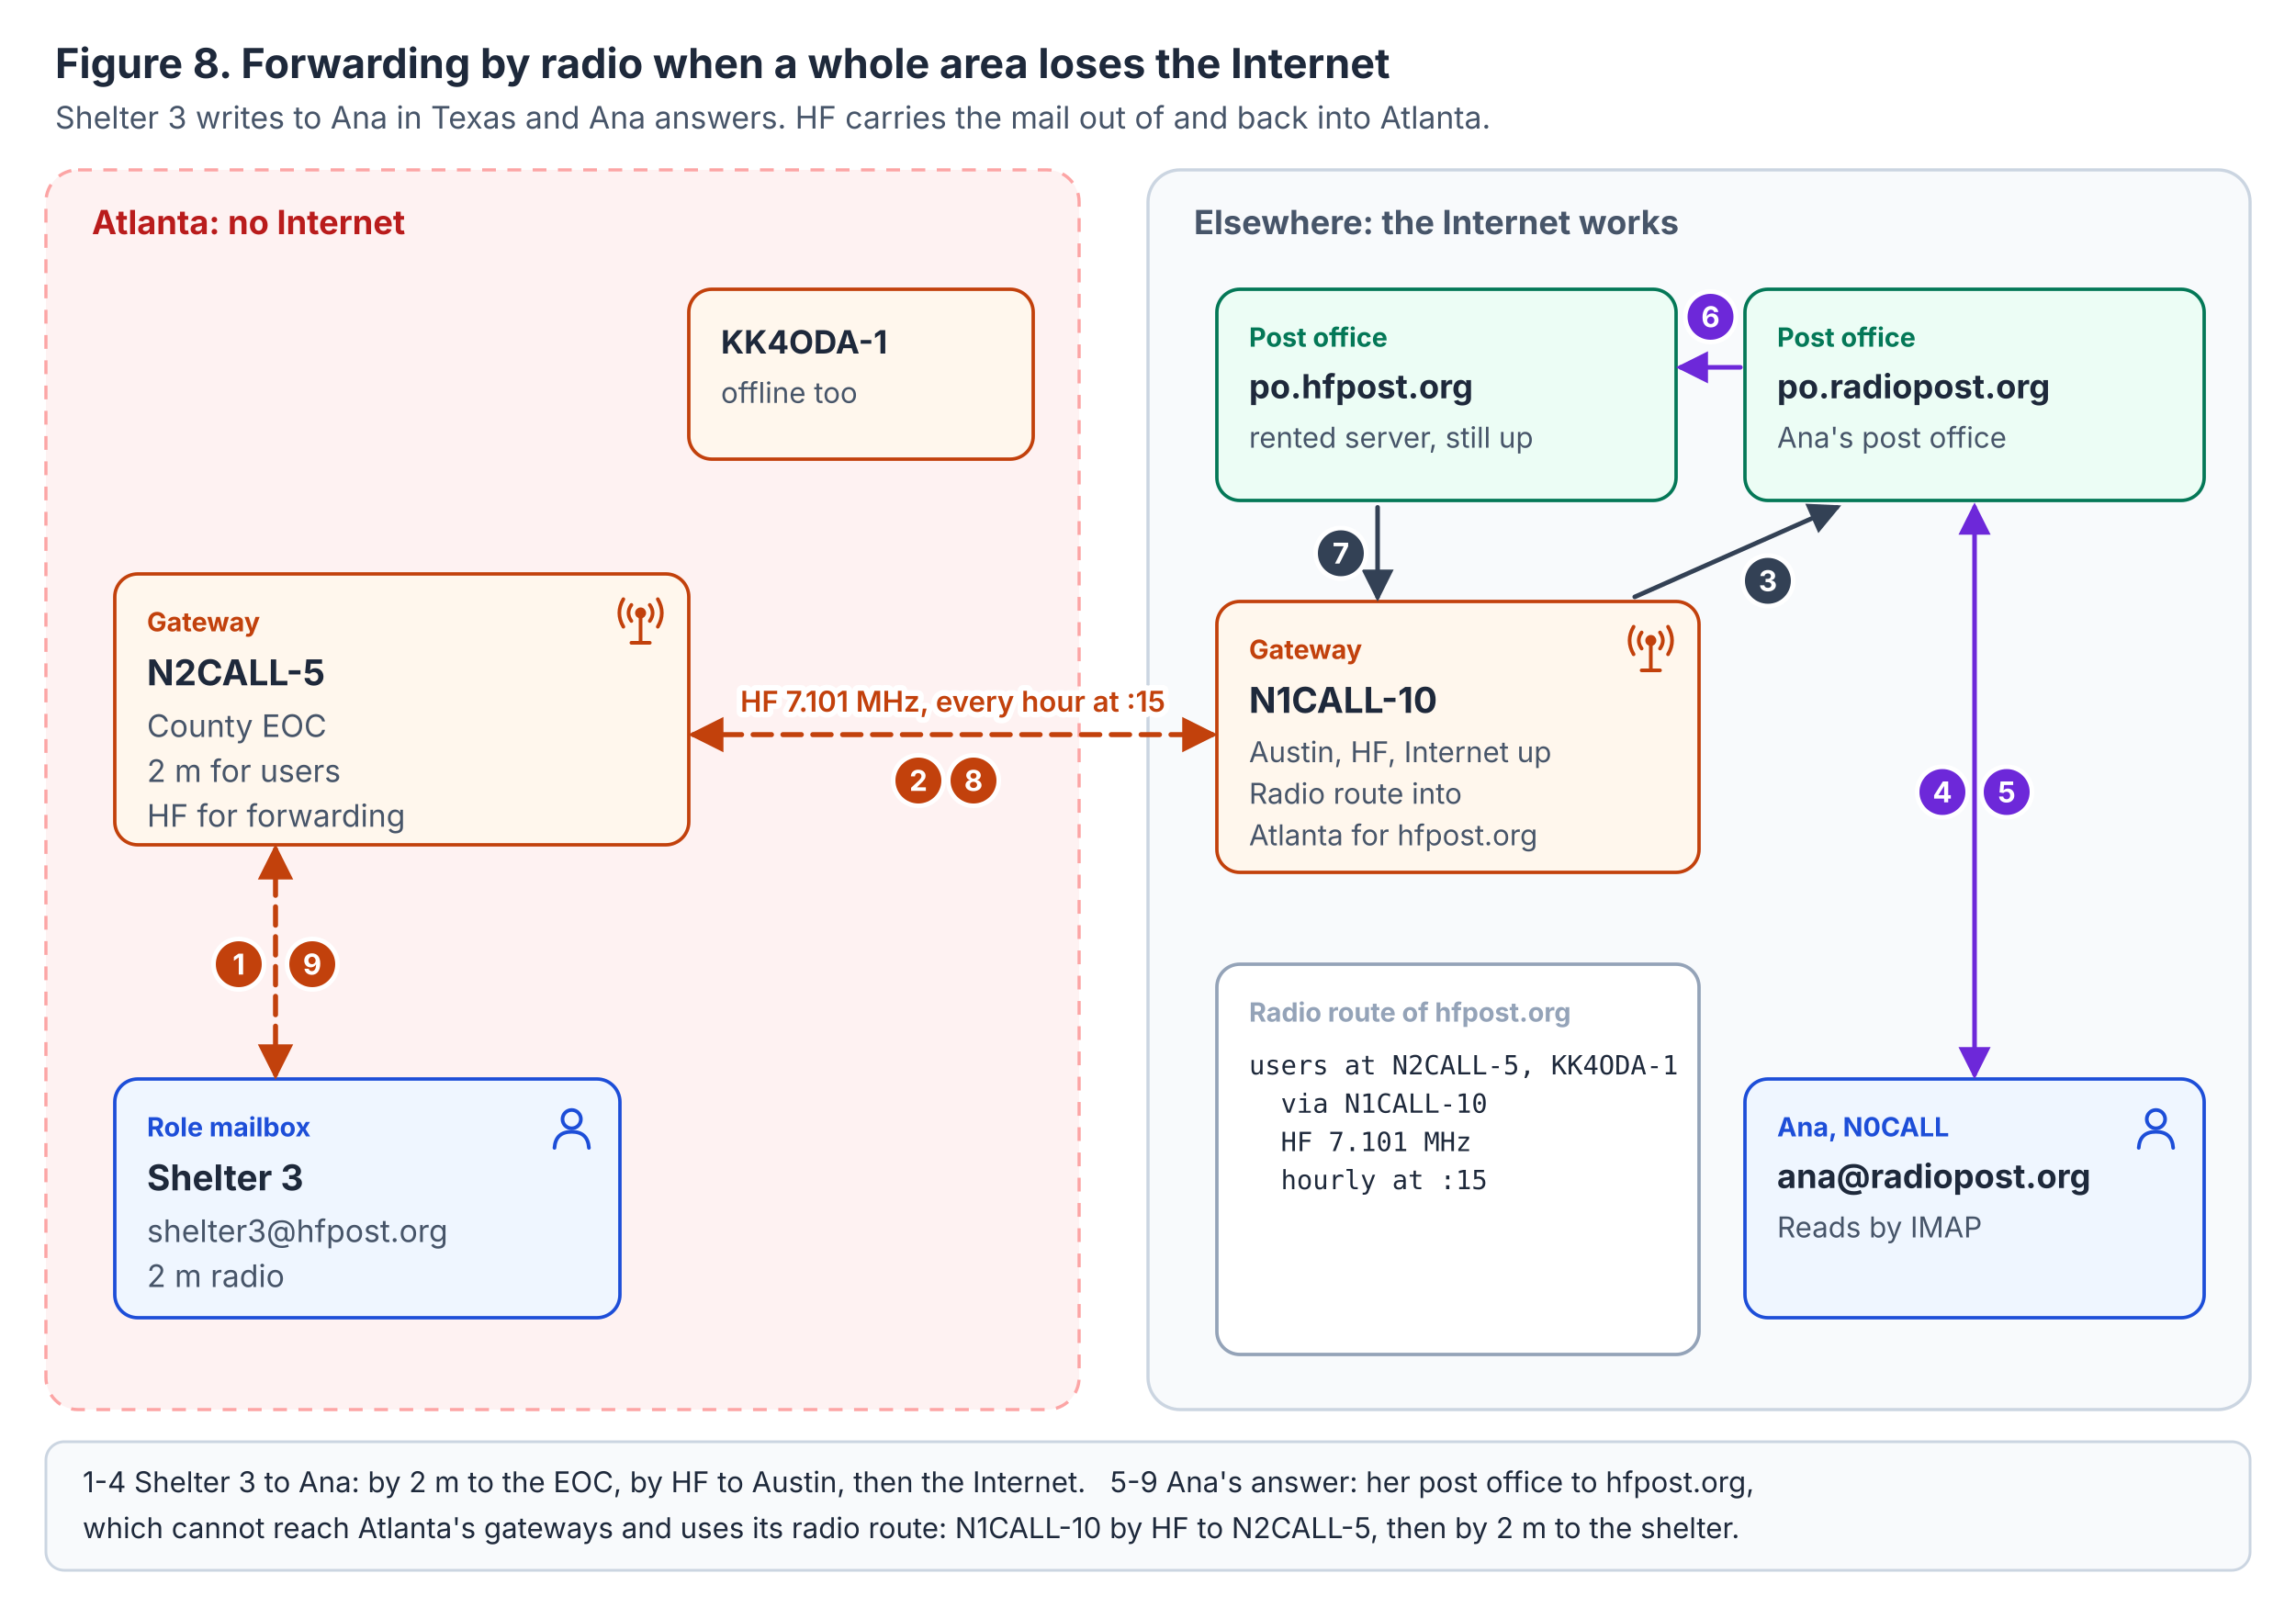
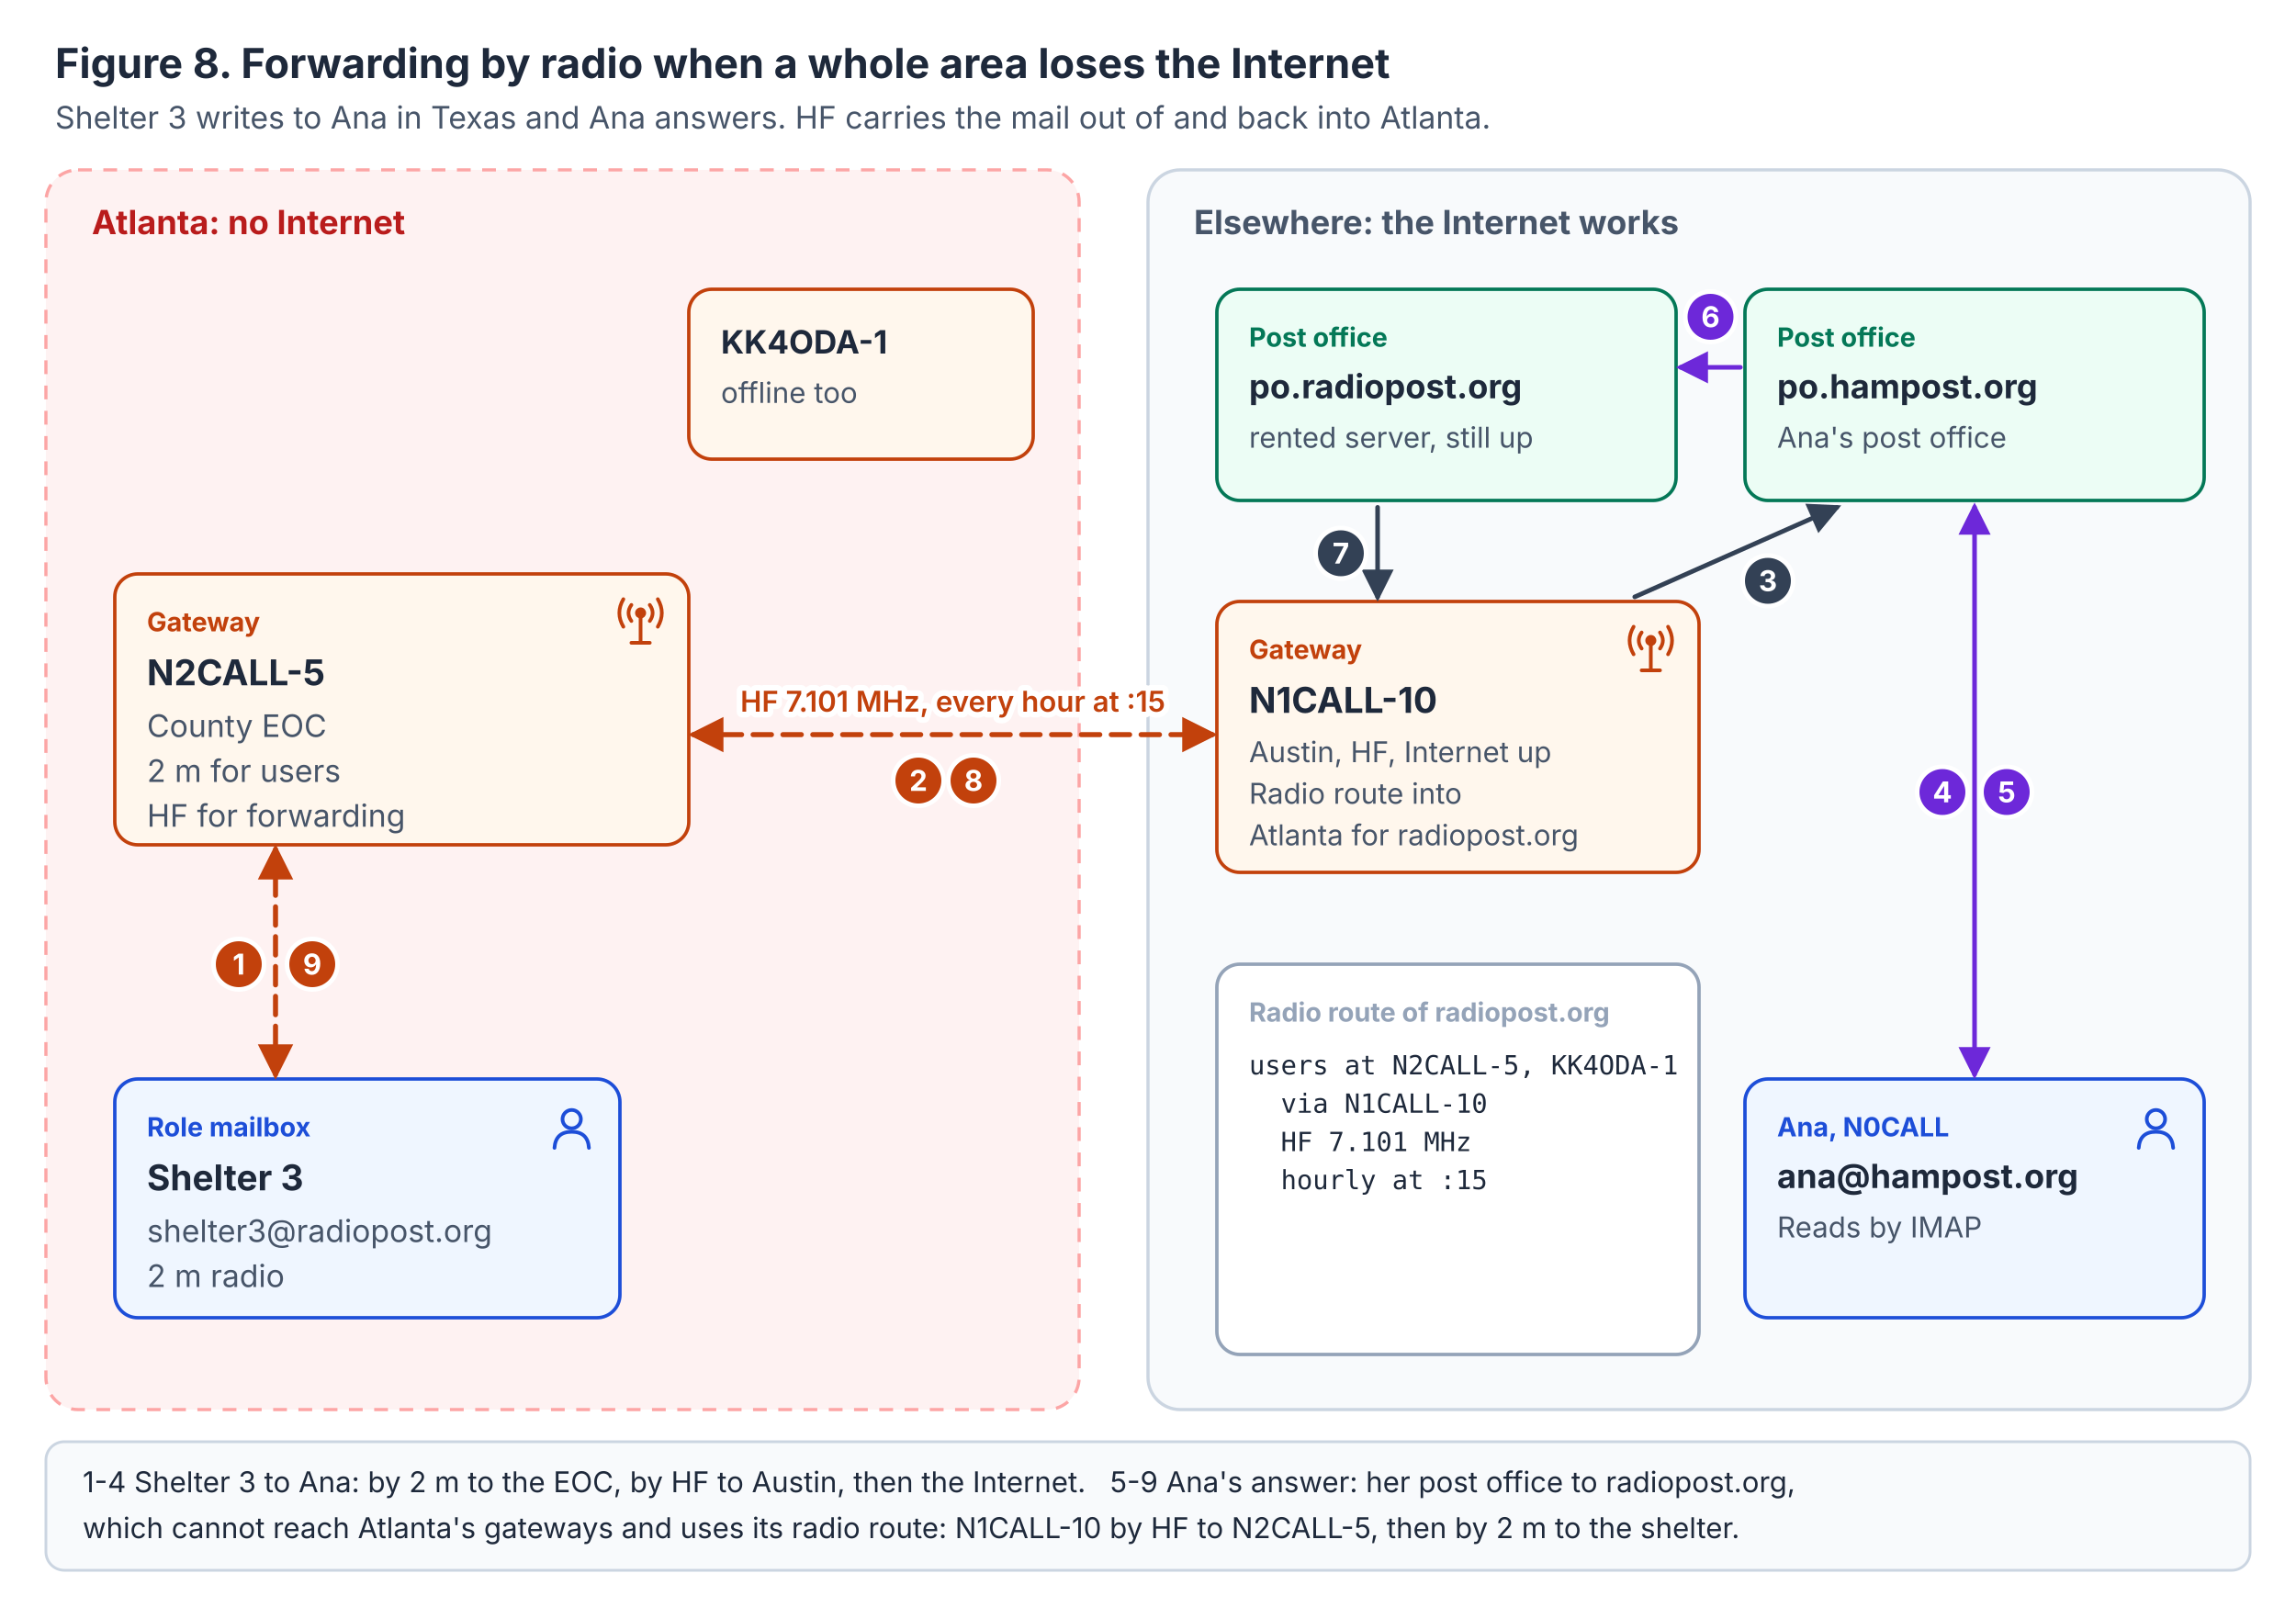
<svg xmlns="http://www.w3.org/2000/svg" viewBox="0 0 1000 700" width="1000" height="700" role="img" aria-label="Figure 8. Forwarding by radio when a whole area loses the Internet">
  <defs>
    <marker id="ah-radio" viewBox="0 0 10 10" refX="8.5" refY="5" markerWidth="7" markerHeight="7" orient="auto-start-reverse">
      <path d="M 0 0 L 10 5 L 0 10 z" fill="#c2410c" />
    </marker>
    <marker id="ah-internet" viewBox="0 0 10 10" refX="8.5" refY="5" markerWidth="7" markerHeight="7" orient="auto-start-reverse">
      <path d="M 0 0 L 10 5 L 0 10 z" fill="#334155" />
    </marker>
    <marker id="ah-smtp" viewBox="0 0 10 10" refX="8.5" refY="5" markerWidth="7" markerHeight="7" orient="auto-start-reverse">
      <path d="M 0 0 L 10 5 L 0 10 z" fill="#6d28d9" />
    </marker>
    <marker id="ah-local" viewBox="0 0 10 10" refX="8.5" refY="5" markerWidth="7" markerHeight="7" orient="auto-start-reverse">
      <path d="M 0 0 L 10 5 L 0 10 z" fill="#64748b" />
    </marker>
    <marker id="ah-fail" viewBox="0 0 10 10" refX="8.5" refY="5" markerWidth="7" markerHeight="7" orient="auto-start-reverse">
      <path d="M 0 0 L 10 5 L 0 10 z" fill="#b91c1c" />
    </marker>
  </defs>
  <rect x="0" y="0" width="1000" height="700" fill="#ffffff" />
  <text x="24" y="34" font-family="Inter, 'Segoe UI', 'Helvetica Neue', Helvetica, Arial, sans-serif" font-size="18" font-weight="700" fill="#1e293b">Figure 8. Forwarding by radio when a whole area loses the Internet</text>
  <text x="24" y="56" font-family="Inter, 'Segoe UI', 'Helvetica Neue', Helvetica, Arial, sans-serif" font-size="13.5" fill="#475569">Shelter 3 writes to Ana in Texas and Ana answers. HF carries the mail out of and back into Atlanta.</text>
  <rect x="20.0" y="74.0" width="450.0" height="540.0" rx="14" fill="#fef2f2" stroke="#fca5a5" stroke-width="1.4" stroke-dasharray="6 5" />
  <text xml:space="preserve" x="40.0" y="102.0" font-family="Inter, 'Segoe UI', 'Helvetica Neue', Helvetica, Arial, sans-serif" font-size="14.5" font-weight="700" fill="#b91c1c" text-anchor="start">Atlanta: no Internet</text>
  <rect x="500.0" y="74.0" width="480.0" height="540.0" rx="14" fill="#f8fafc" stroke="#cbd5e1" stroke-width="1.4" />
  <text xml:space="preserve" x="520.0" y="102.0" font-family="Inter, 'Segoe UI', 'Helvetica Neue', Helvetica, Arial, sans-serif" font-size="14.5" font-weight="700" fill="#475569" text-anchor="start">Elsewhere: the Internet works</text>
  <rect x="50.0" y="470.0" width="220.0" height="104.0" rx="10" fill="#eff6ff" stroke="#1d4ed8" stroke-width="1.5" />
  <text xml:space="preserve" x="64.0" y="495.0" font-family="Inter, 'Segoe UI', 'Helvetica Neue', Helvetica, Arial, sans-serif" font-size="11.5" font-weight="650" fill="#1d4ed8" text-anchor="start">Role mailbox</text>
  <text xml:space="preserve" x="64.0" y="518.5" font-family="Inter, 'Segoe UI', 'Helvetica Neue', Helvetica, Arial, sans-serif" font-size="15.5" font-weight="700" fill="#1e293b" text-anchor="start">Shelter 3</text>
-   <text xml:space="preserve" x="64.0" y="541.0" font-family="Inter, 'Segoe UI', 'Helvetica Neue', Helvetica, Arial, sans-serif" font-size="13.5" font-weight="400" fill="#475569" text-anchor="start">shelter3@hfpost.org</text>
+   <text xml:space="preserve" x="64.0" y="541.0" font-family="Inter, 'Segoe UI', 'Helvetica Neue', Helvetica, Arial, sans-serif" font-size="13.5" font-weight="400" fill="#475569" text-anchor="start">shelter3@radiopost.org</text>
  <text xml:space="preserve" x="64.0" y="560.6" font-family="Inter, 'Segoe UI', 'Helvetica Neue', Helvetica, Arial, sans-serif" font-size="13.5" font-weight="400" fill="#475569" text-anchor="start">2 m radio</text>
  <g fill="none" stroke="#1d4ed8" stroke-width="1.6" stroke-linecap="round">
    <circle cx="249" cy="487.5" r="4" />
    <path d="M 241.5 500 Q 242 493 249 493 Q 256 493 256.5 500" />
  </g>
  <rect x="50.0" y="250.0" width="250.0" height="118.0" rx="10" fill="#fff7ed" stroke="#c2410c" stroke-width="1.5" />
  <text xml:space="preserve" x="64.0" y="275.0" font-family="Inter, 'Segoe UI', 'Helvetica Neue', Helvetica, Arial, sans-serif" font-size="11.5" font-weight="650" fill="#c2410c" text-anchor="start">Gateway</text>
  <text xml:space="preserve" x="64.0" y="298.5" font-family="Inter, 'Segoe UI', 'Helvetica Neue', Helvetica, Arial, sans-serif" font-size="15.5" font-weight="700" fill="#1e293b" text-anchor="start">N2CALL-5</text>
  <text xml:space="preserve" x="64.0" y="321.0" font-family="Inter, 'Segoe UI', 'Helvetica Neue', Helvetica, Arial, sans-serif" font-size="13.5" font-weight="400" fill="#475569" text-anchor="start">County EOC</text>
  <text xml:space="preserve" x="64.0" y="340.6" font-family="Inter, 'Segoe UI', 'Helvetica Neue', Helvetica, Arial, sans-serif" font-size="13.5" font-weight="400" fill="#475569" text-anchor="start">2 m for users</text>
  <text xml:space="preserve" x="64.0" y="360.1" font-family="Inter, 'Segoe UI', 'Helvetica Neue', Helvetica, Arial, sans-serif" font-size="13.5" font-weight="400" fill="#475569" text-anchor="start">HF for forwarding</text>
  <g fill="none" stroke="#c2410c" stroke-width="1.6" stroke-linecap="round">
    <path d="M 279 268 L 279 280 M 275 280 L 283 280" />
    <circle cx="279" cy="267" r="1.6" fill="#c2410c" />
    <path d="M 275 263.5 Q 272.5 267 275 270.5" />
    <path d="M 283 263.5 Q 285.5 267 283 270.5" />
    <path d="M 271.5 261 Q 268 267 271.5 273" />
    <path d="M 286.5 261 Q 290 267 286.5 273" />
  </g>
  <rect x="300.0" y="126.0" width="150.0" height="74.0" rx="10" fill="#fff7ed" stroke="#c2410c" stroke-width="1.5" />
  <text xml:space="preserve" x="314.0" y="154.0" font-family="Inter, 'Segoe UI', 'Helvetica Neue', Helvetica, Arial, sans-serif" font-size="14" font-weight="700" fill="#1e293b" text-anchor="start">KK4ODA-1</text>
  <text xml:space="preserve" x="314.0" y="175.5" font-family="Inter, 'Segoe UI', 'Helvetica Neue', Helvetica, Arial, sans-serif" font-size="12.5" font-weight="400" fill="#475569" text-anchor="start">offline too</text>
  <rect x="530.0" y="126.0" width="200.0" height="92.0" rx="10" fill="#ecfdf5" stroke="#047857" stroke-width="1.5" />
  <text xml:space="preserve" x="544.0" y="151.0" font-family="Inter, 'Segoe UI', 'Helvetica Neue', Helvetica, Arial, sans-serif" font-size="11.5" font-weight="650" fill="#047857" text-anchor="start">Post office</text>
-   <text xml:space="preserve" x="544.0" y="173.5" font-family="Inter, 'Segoe UI', 'Helvetica Neue', Helvetica, Arial, sans-serif" font-size="14.5" font-weight="700" fill="#1e293b" text-anchor="start">po.hfpost.org</text>
+   <text xml:space="preserve" x="544.0" y="173.5" font-family="Inter, 'Segoe UI', 'Helvetica Neue', Helvetica, Arial, sans-serif" font-size="14.5" font-weight="700" fill="#1e293b" text-anchor="start">po.radiopost.org</text>
  <text xml:space="preserve" x="544.0" y="195.0" font-family="Inter, 'Segoe UI', 'Helvetica Neue', Helvetica, Arial, sans-serif" font-size="12.5" font-weight="400" fill="#475569" text-anchor="start">rented server, still up</text>
  <rect x="760.0" y="126.0" width="200.0" height="92.0" rx="10" fill="#ecfdf5" stroke="#047857" stroke-width="1.5" />
  <text xml:space="preserve" x="774.0" y="151.0" font-family="Inter, 'Segoe UI', 'Helvetica Neue', Helvetica, Arial, sans-serif" font-size="11.5" font-weight="650" fill="#047857" text-anchor="start">Post office</text>
-   <text xml:space="preserve" x="774.0" y="173.5" font-family="Inter, 'Segoe UI', 'Helvetica Neue', Helvetica, Arial, sans-serif" font-size="14.5" font-weight="700" fill="#1e293b" text-anchor="start">po.radiopost.org</text>
+   <text xml:space="preserve" x="774.0" y="173.5" font-family="Inter, 'Segoe UI', 'Helvetica Neue', Helvetica, Arial, sans-serif" font-size="14.5" font-weight="700" fill="#1e293b" text-anchor="start">po.hampost.org</text>
  <text xml:space="preserve" x="774.0" y="195.0" font-family="Inter, 'Segoe UI', 'Helvetica Neue', Helvetica, Arial, sans-serif" font-size="12.5" font-weight="400" fill="#475569" text-anchor="start">Ana's post office</text>
  <rect x="530.0" y="262.0" width="210.0" height="118.0" rx="10" fill="#fff7ed" stroke="#c2410c" stroke-width="1.5" />
  <text xml:space="preserve" x="544.0" y="287.0" font-family="Inter, 'Segoe UI', 'Helvetica Neue', Helvetica, Arial, sans-serif" font-size="11.5" font-weight="650" fill="#c2410c" text-anchor="start">Gateway</text>
  <text xml:space="preserve" x="544.0" y="310.5" font-family="Inter, 'Segoe UI', 'Helvetica Neue', Helvetica, Arial, sans-serif" font-size="15.5" font-weight="700" fill="#1e293b" text-anchor="start">N1CALL-10</text>
  <text xml:space="preserve" x="544.0" y="332.0" font-family="Inter, 'Segoe UI', 'Helvetica Neue', Helvetica, Arial, sans-serif" font-size="12.5" font-weight="400" fill="#475569" text-anchor="start">Austin, HF, Internet up</text>
  <text xml:space="preserve" x="544.0" y="350.1" font-family="Inter, 'Segoe UI', 'Helvetica Neue', Helvetica, Arial, sans-serif" font-size="12.5" font-weight="400" fill="#475569" text-anchor="start">Radio route into</text>
-   <text xml:space="preserve" x="544.0" y="368.2" font-family="Inter, 'Segoe UI', 'Helvetica Neue', Helvetica, Arial, sans-serif" font-size="12.5" font-weight="400" fill="#475569" text-anchor="start">Atlanta for hfpost.org</text>
+   <text xml:space="preserve" x="544.0" y="368.2" font-family="Inter, 'Segoe UI', 'Helvetica Neue', Helvetica, Arial, sans-serif" font-size="12.5" font-weight="400" fill="#475569" text-anchor="start">Atlanta for radiopost.org</text>
  <g fill="none" stroke="#c2410c" stroke-width="1.6" stroke-linecap="round">
    <path d="M 719 280 L 719 292 M 715 292 L 723 292" />
    <circle cx="719" cy="279" r="1.6" fill="#c2410c" />
    <path d="M 715 275.5 Q 712.5 279 715 282.5" />
    <path d="M 723 275.5 Q 725.5 279 723 282.5" />
    <path d="M 711.5 273 Q 708 279 711.5 285" />
    <path d="M 726.5 273 Q 730 279 726.5 285" />
  </g>
  <rect x="760.0" y="470.0" width="200.0" height="104.0" rx="10" fill="#eff6ff" stroke="#1d4ed8" stroke-width="1.5" />
  <text xml:space="preserve" x="774.0" y="495.0" font-family="Inter, 'Segoe UI', 'Helvetica Neue', Helvetica, Arial, sans-serif" font-size="11.5" font-weight="650" fill="#1d4ed8" text-anchor="start">Ana, N0CALL</text>
-   <text xml:space="preserve" x="774.0" y="517.5" font-family="Inter, 'Segoe UI', 'Helvetica Neue', Helvetica, Arial, sans-serif" font-size="14.5" font-weight="700" fill="#1e293b" text-anchor="start">ana@radiopost.org</text>
+   <text xml:space="preserve" x="774.0" y="517.5" font-family="Inter, 'Segoe UI', 'Helvetica Neue', Helvetica, Arial, sans-serif" font-size="14.5" font-weight="700" fill="#1e293b" text-anchor="start">ana@hampost.org</text>
  <text xml:space="preserve" x="774.0" y="539.0" font-family="Inter, 'Segoe UI', 'Helvetica Neue', Helvetica, Arial, sans-serif" font-size="12.5" font-weight="400" fill="#475569" text-anchor="start">Reads by IMAP</text>
  <g fill="none" stroke="#1d4ed8" stroke-width="1.6" stroke-linecap="round">
    <circle cx="939" cy="487.5" r="4" />
    <path d="M 931.5 500 Q 932 493 939 493 Q 946 493 946.5 500" />
  </g>
  <path d="M 120.0 468.0 L 120.0 370.0" fill="none" stroke="#c2410c" stroke-width="2.2" stroke-dasharray="8 5" stroke-linecap="round" stroke-linejoin="round" marker-start="url(#ah-radio)" marker-end="url(#ah-radio)" />
  <circle cx="104.0" cy="420.0" r="11" fill="#c2410c" stroke="#ffffff" stroke-width="2" />
  <text xml:space="preserve" x="104.0" y="424.5" font-family="Inter, 'Segoe UI', 'Helvetica Neue', Helvetica, Arial, sans-serif" font-size="12.5" font-weight="700" fill="#ffffff" text-anchor="middle">1</text>
  <circle cx="136.0" cy="420.0" r="11" fill="#c2410c" stroke="#ffffff" stroke-width="2" />
  <text xml:space="preserve" x="136.0" y="424.5" font-family="Inter, 'Segoe UI', 'Helvetica Neue', Helvetica, Arial, sans-serif" font-size="12.5" font-weight="700" fill="#ffffff" text-anchor="middle">9</text>
  <path d="M 302.0 320.0 L 528.0 320.0" fill="none" stroke="#c2410c" stroke-width="2.2" stroke-dasharray="8 5" stroke-linecap="round" stroke-linejoin="round" marker-start="url(#ah-radio)" marker-end="url(#ah-radio)" />
  <text xml:space="preserve" x="415.0" y="310.0" font-family="Inter, 'Segoe UI', 'Helvetica Neue', Helvetica, Arial, sans-serif" font-size="12.5" font-weight="600" fill="#c2410c" text-anchor="middle" paint-order="stroke" stroke="#ffffff" stroke-width="5" stroke-linejoin="round">HF 7.101 MHz, every hour at :15</text>
  <circle cx="400.0" cy="340.0" r="11" fill="#c2410c" stroke="#ffffff" stroke-width="2" />
  <text xml:space="preserve" x="400.0" y="344.5" font-family="Inter, 'Segoe UI', 'Helvetica Neue', Helvetica, Arial, sans-serif" font-size="12.5" font-weight="700" fill="#ffffff" text-anchor="middle">2</text>
  <circle cx="424.0" cy="340.0" r="11" fill="#c2410c" stroke="#ffffff" stroke-width="2" />
  <text xml:space="preserve" x="424.0" y="344.5" font-family="Inter, 'Segoe UI', 'Helvetica Neue', Helvetica, Arial, sans-serif" font-size="12.5" font-weight="700" fill="#ffffff" text-anchor="middle">8</text>
  <path d="M 712.0 260.0 L 800.0 221.0" fill="none" stroke="#334155" stroke-width="2.0" stroke-linecap="round" stroke-linejoin="round" marker-end="url(#ah-internet)" />
  <circle cx="770.0" cy="253.0" r="11" fill="#334155" stroke="#ffffff" stroke-width="2" />
  <text xml:space="preserve" x="770.0" y="257.5" font-family="Inter, 'Segoe UI', 'Helvetica Neue', Helvetica, Arial, sans-serif" font-size="12.5" font-weight="700" fill="#ffffff" text-anchor="middle">3</text>
  <path d="M 860.0 221.0 L 860.0 468.0" fill="none" stroke="#6d28d9" stroke-width="2.0" stroke-linecap="round" stroke-linejoin="round" marker-start="url(#ah-smtp)" marker-end="url(#ah-smtp)" />
  <circle cx="846.0" cy="345.0" r="11" fill="#6d28d9" stroke="#ffffff" stroke-width="2" />
  <text xml:space="preserve" x="846.0" y="349.5" font-family="Inter, 'Segoe UI', 'Helvetica Neue', Helvetica, Arial, sans-serif" font-size="12.5" font-weight="700" fill="#ffffff" text-anchor="middle">4</text>
  <circle cx="874.0" cy="345.0" r="11" fill="#6d28d9" stroke="#ffffff" stroke-width="2" />
  <text xml:space="preserve" x="874.0" y="349.5" font-family="Inter, 'Segoe UI', 'Helvetica Neue', Helvetica, Arial, sans-serif" font-size="12.5" font-weight="700" fill="#ffffff" text-anchor="middle">5</text>
  <path d="M 758.0 160.0 L 732.0 160.0" fill="none" stroke="#6d28d9" stroke-width="2.0" stroke-linecap="round" stroke-linejoin="round" marker-end="url(#ah-smtp)" />
  <circle cx="745.0" cy="138.0" r="11" fill="#6d28d9" stroke="#ffffff" stroke-width="2" />
  <text xml:space="preserve" x="745.0" y="142.5" font-family="Inter, 'Segoe UI', 'Helvetica Neue', Helvetica, Arial, sans-serif" font-size="12.5" font-weight="700" fill="#ffffff" text-anchor="middle">6</text>
  <path d="M 600.0 221.0 L 600.0 260.0" fill="none" stroke="#334155" stroke-width="2.0" stroke-linecap="round" stroke-linejoin="round" marker-end="url(#ah-internet)" />
  <circle cx="584.0" cy="241.0" r="11" fill="#334155" stroke="#ffffff" stroke-width="2" />
  <text xml:space="preserve" x="584.0" y="245.5" font-family="Inter, 'Segoe UI', 'Helvetica Neue', Helvetica, Arial, sans-serif" font-size="12.5" font-weight="700" fill="#ffffff" text-anchor="middle">7</text>
  <rect x="20.0" y="628.0" width="960.0" height="56.0" rx="8" fill="#f8fafc" stroke="#cbd5e1" stroke-width="1.2" />
  <text xml:space="preserve" x="34.0" y="652.0" font-family="Inter, 'Segoe UI', 'Helvetica Neue', Helvetica, Arial, sans-serif" font-size="13" font-weight="700" fill="#475569" text-anchor="start" />
-   <text xml:space="preserve" x="36.0" y="650.0" font-family="Inter, 'Segoe UI', 'Helvetica Neue', Helvetica, Arial, sans-serif" font-size="12.5" font-weight="400" fill="#1e293b" text-anchor="start">1-4 Shelter 3 to Ana: by 2 m to the EOC, by HF to Austin, then the Internet.   5-9 Ana's answer: her post office to hfpost.org,</text>
+   <text xml:space="preserve" x="36.0" y="650.0" font-family="Inter, 'Segoe UI', 'Helvetica Neue', Helvetica, Arial, sans-serif" font-size="12.5" font-weight="400" fill="#1e293b" text-anchor="start">1-4 Shelter 3 to Ana: by 2 m to the EOC, by HF to Austin, then the Internet.   5-9 Ana's answer: her post office to radiopost.org,</text>
  <text xml:space="preserve" x="36.0" y="670.0" font-family="Inter, 'Segoe UI', 'Helvetica Neue', Helvetica, Arial, sans-serif" font-size="12.5" font-weight="400" fill="#1e293b" text-anchor="start">which cannot reach Atlanta's gateways and uses its radio route: N1CALL-10 by HF to N2CALL-5, then by 2 m to the shelter.</text>
  <rect x="530.0" y="420.0" width="210.0" height="170.0" rx="10" fill="#ffffff" stroke="#94a3b8" stroke-width="1.5" />
-   <text xml:space="preserve" x="544.0" y="445.0" font-family="Inter, 'Segoe UI', 'Helvetica Neue', Helvetica, Arial, sans-serif" font-size="11.5" font-weight="650" fill="#94a3b8" text-anchor="start">Radio route of hfpost.org</text>
+   <text xml:space="preserve" x="544.0" y="445.0" font-family="Inter, 'Segoe UI', 'Helvetica Neue', Helvetica, Arial, sans-serif" font-size="11.5" font-weight="650" fill="#94a3b8" text-anchor="start">Radio route of radiopost.org</text>
  <text xml:space="preserve" x="544.0" y="468.0" font-family="'JetBrains Mono', 'Cascadia Mono', Consolas, 'DejaVu Sans Mono', Menlo, monospace" font-size="11.5" font-weight="400" fill="#1e293b" text-anchor="start">users at N2CALL-5, KK4ODA-1</text>
  <text xml:space="preserve" x="544.0" y="484.7" font-family="'JetBrains Mono', 'Cascadia Mono', Consolas, 'DejaVu Sans Mono', Menlo, monospace" font-size="11.5" font-weight="400" fill="#1e293b" text-anchor="start">  via N1CALL-10</text>
  <text xml:space="preserve" x="544.0" y="501.4" font-family="'JetBrains Mono', 'Cascadia Mono', Consolas, 'DejaVu Sans Mono', Menlo, monospace" font-size="11.5" font-weight="400" fill="#1e293b" text-anchor="start">  HF 7.101 MHz</text>
  <text xml:space="preserve" x="544.0" y="518.0" font-family="'JetBrains Mono', 'Cascadia Mono', Consolas, 'DejaVu Sans Mono', Menlo, monospace" font-size="11.5" font-weight="400" fill="#1e293b" text-anchor="start">  hourly at :15</text>
</svg>
